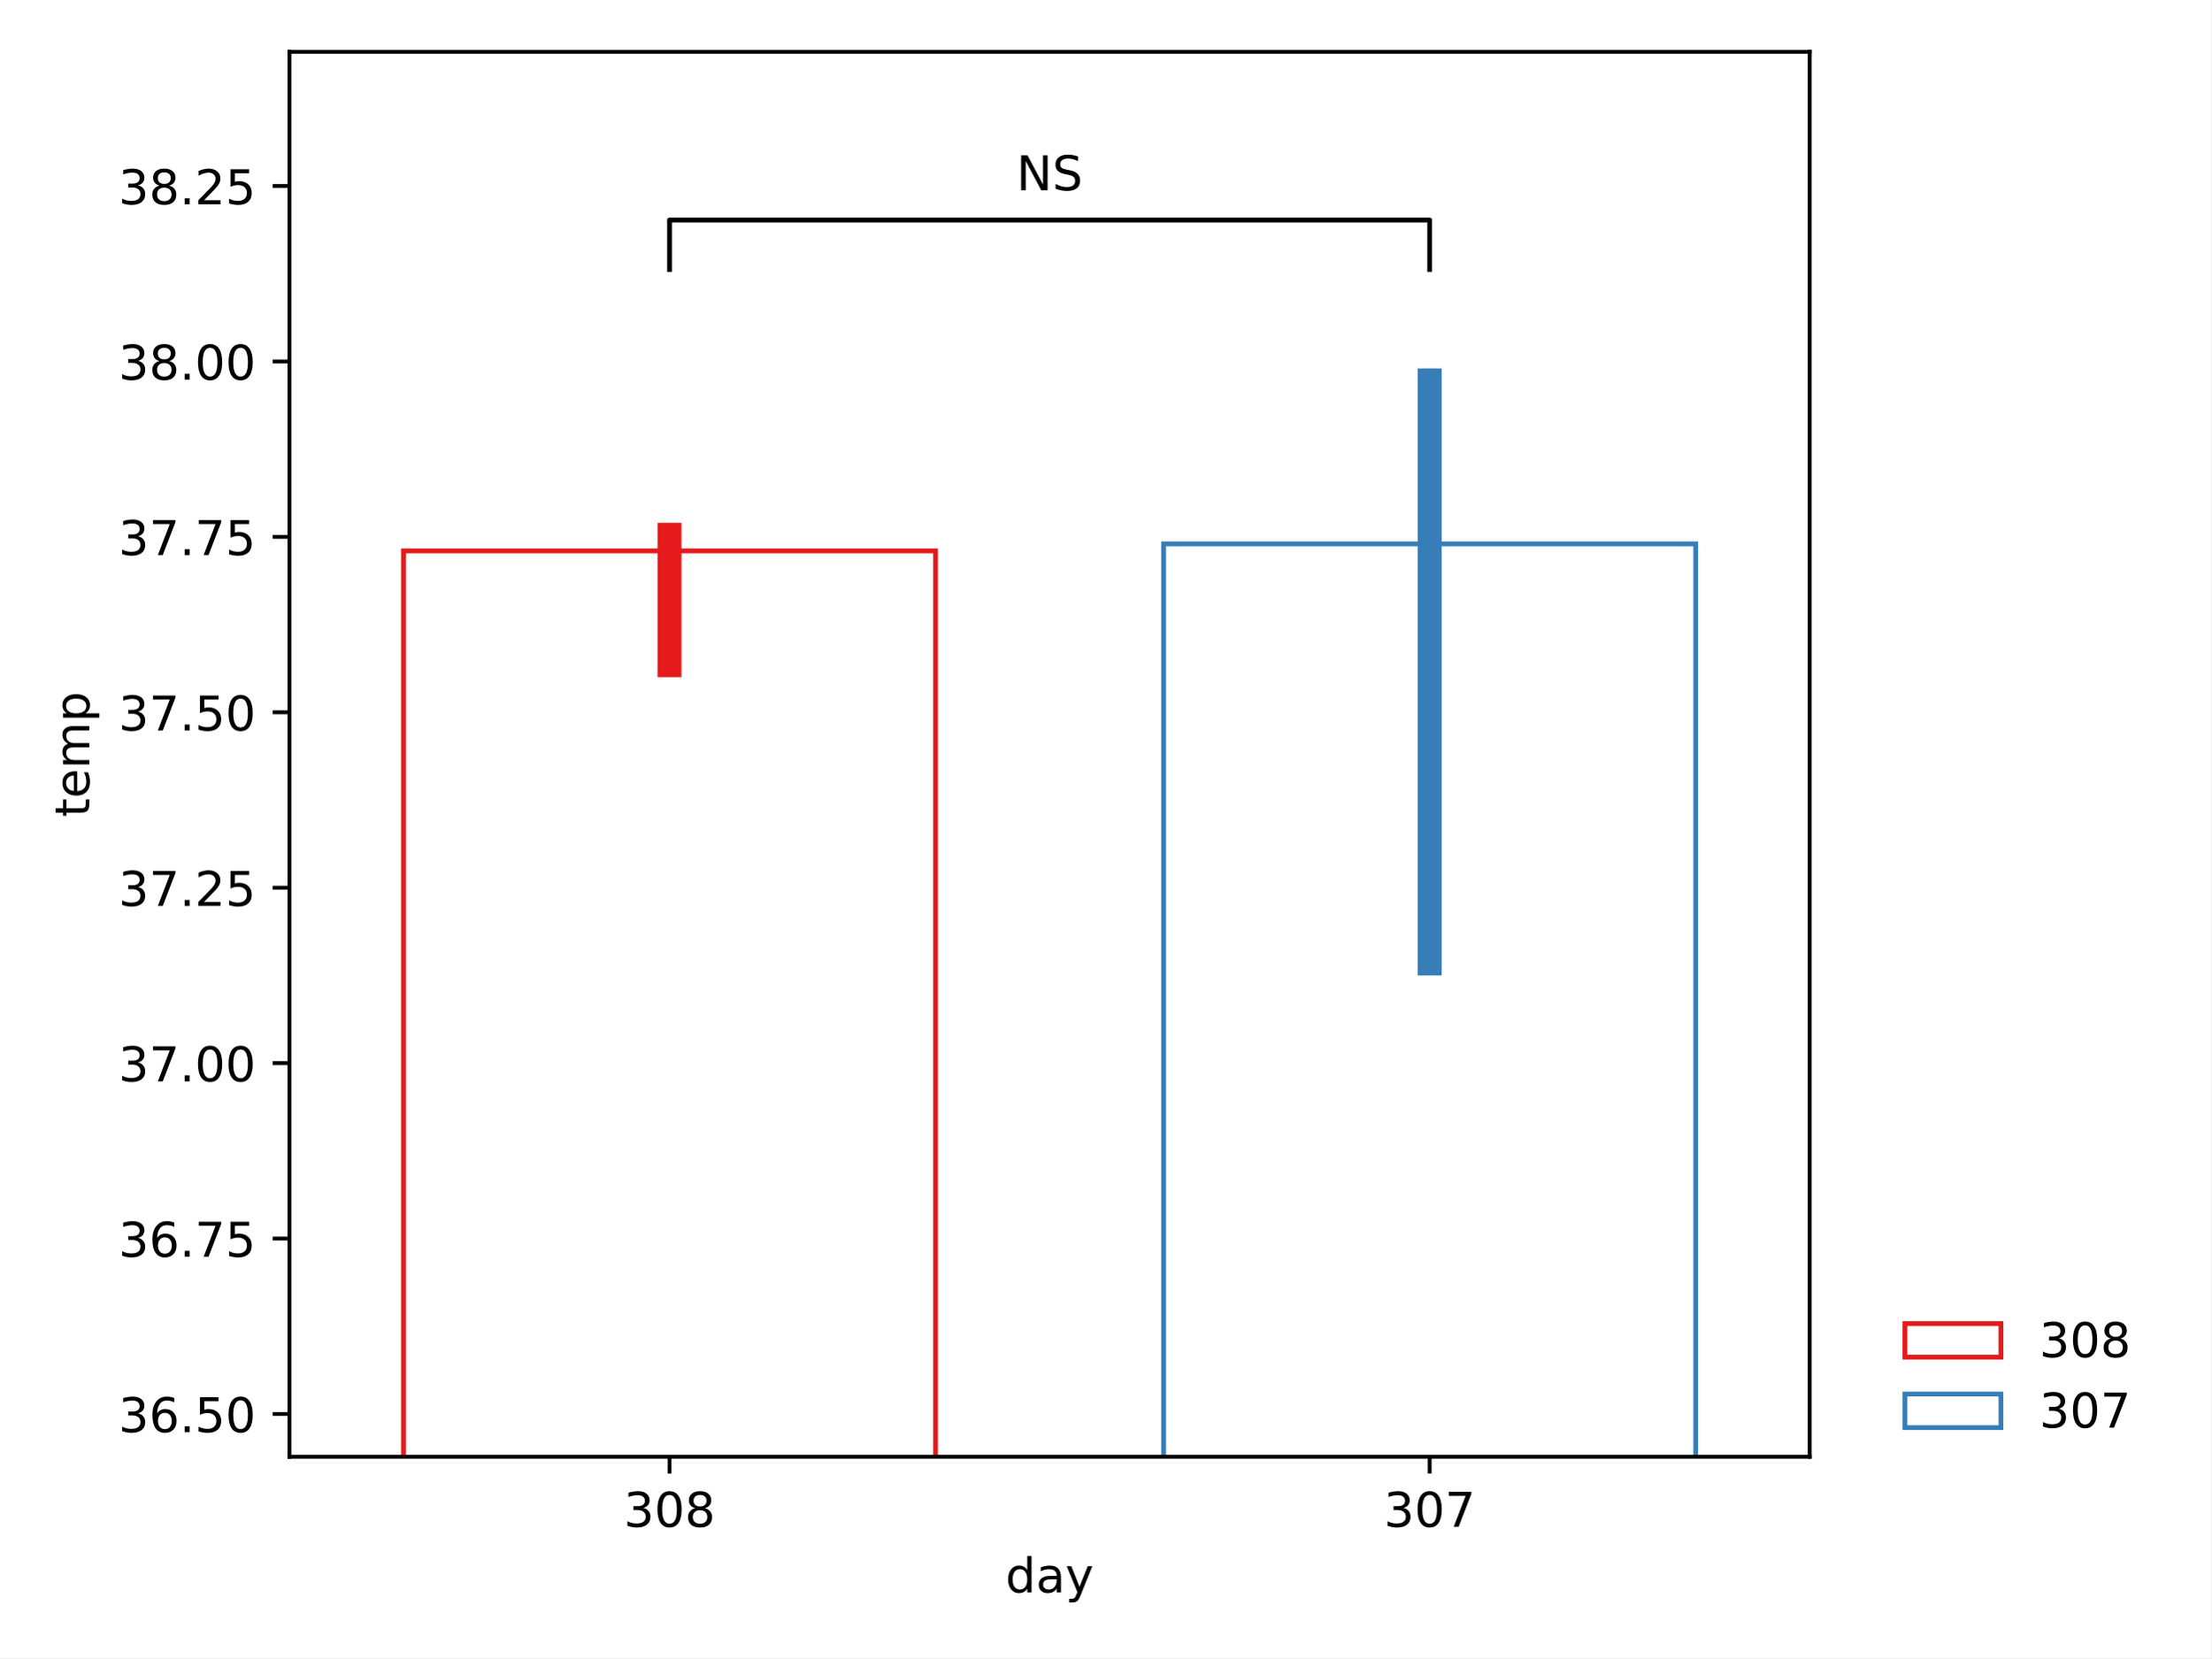
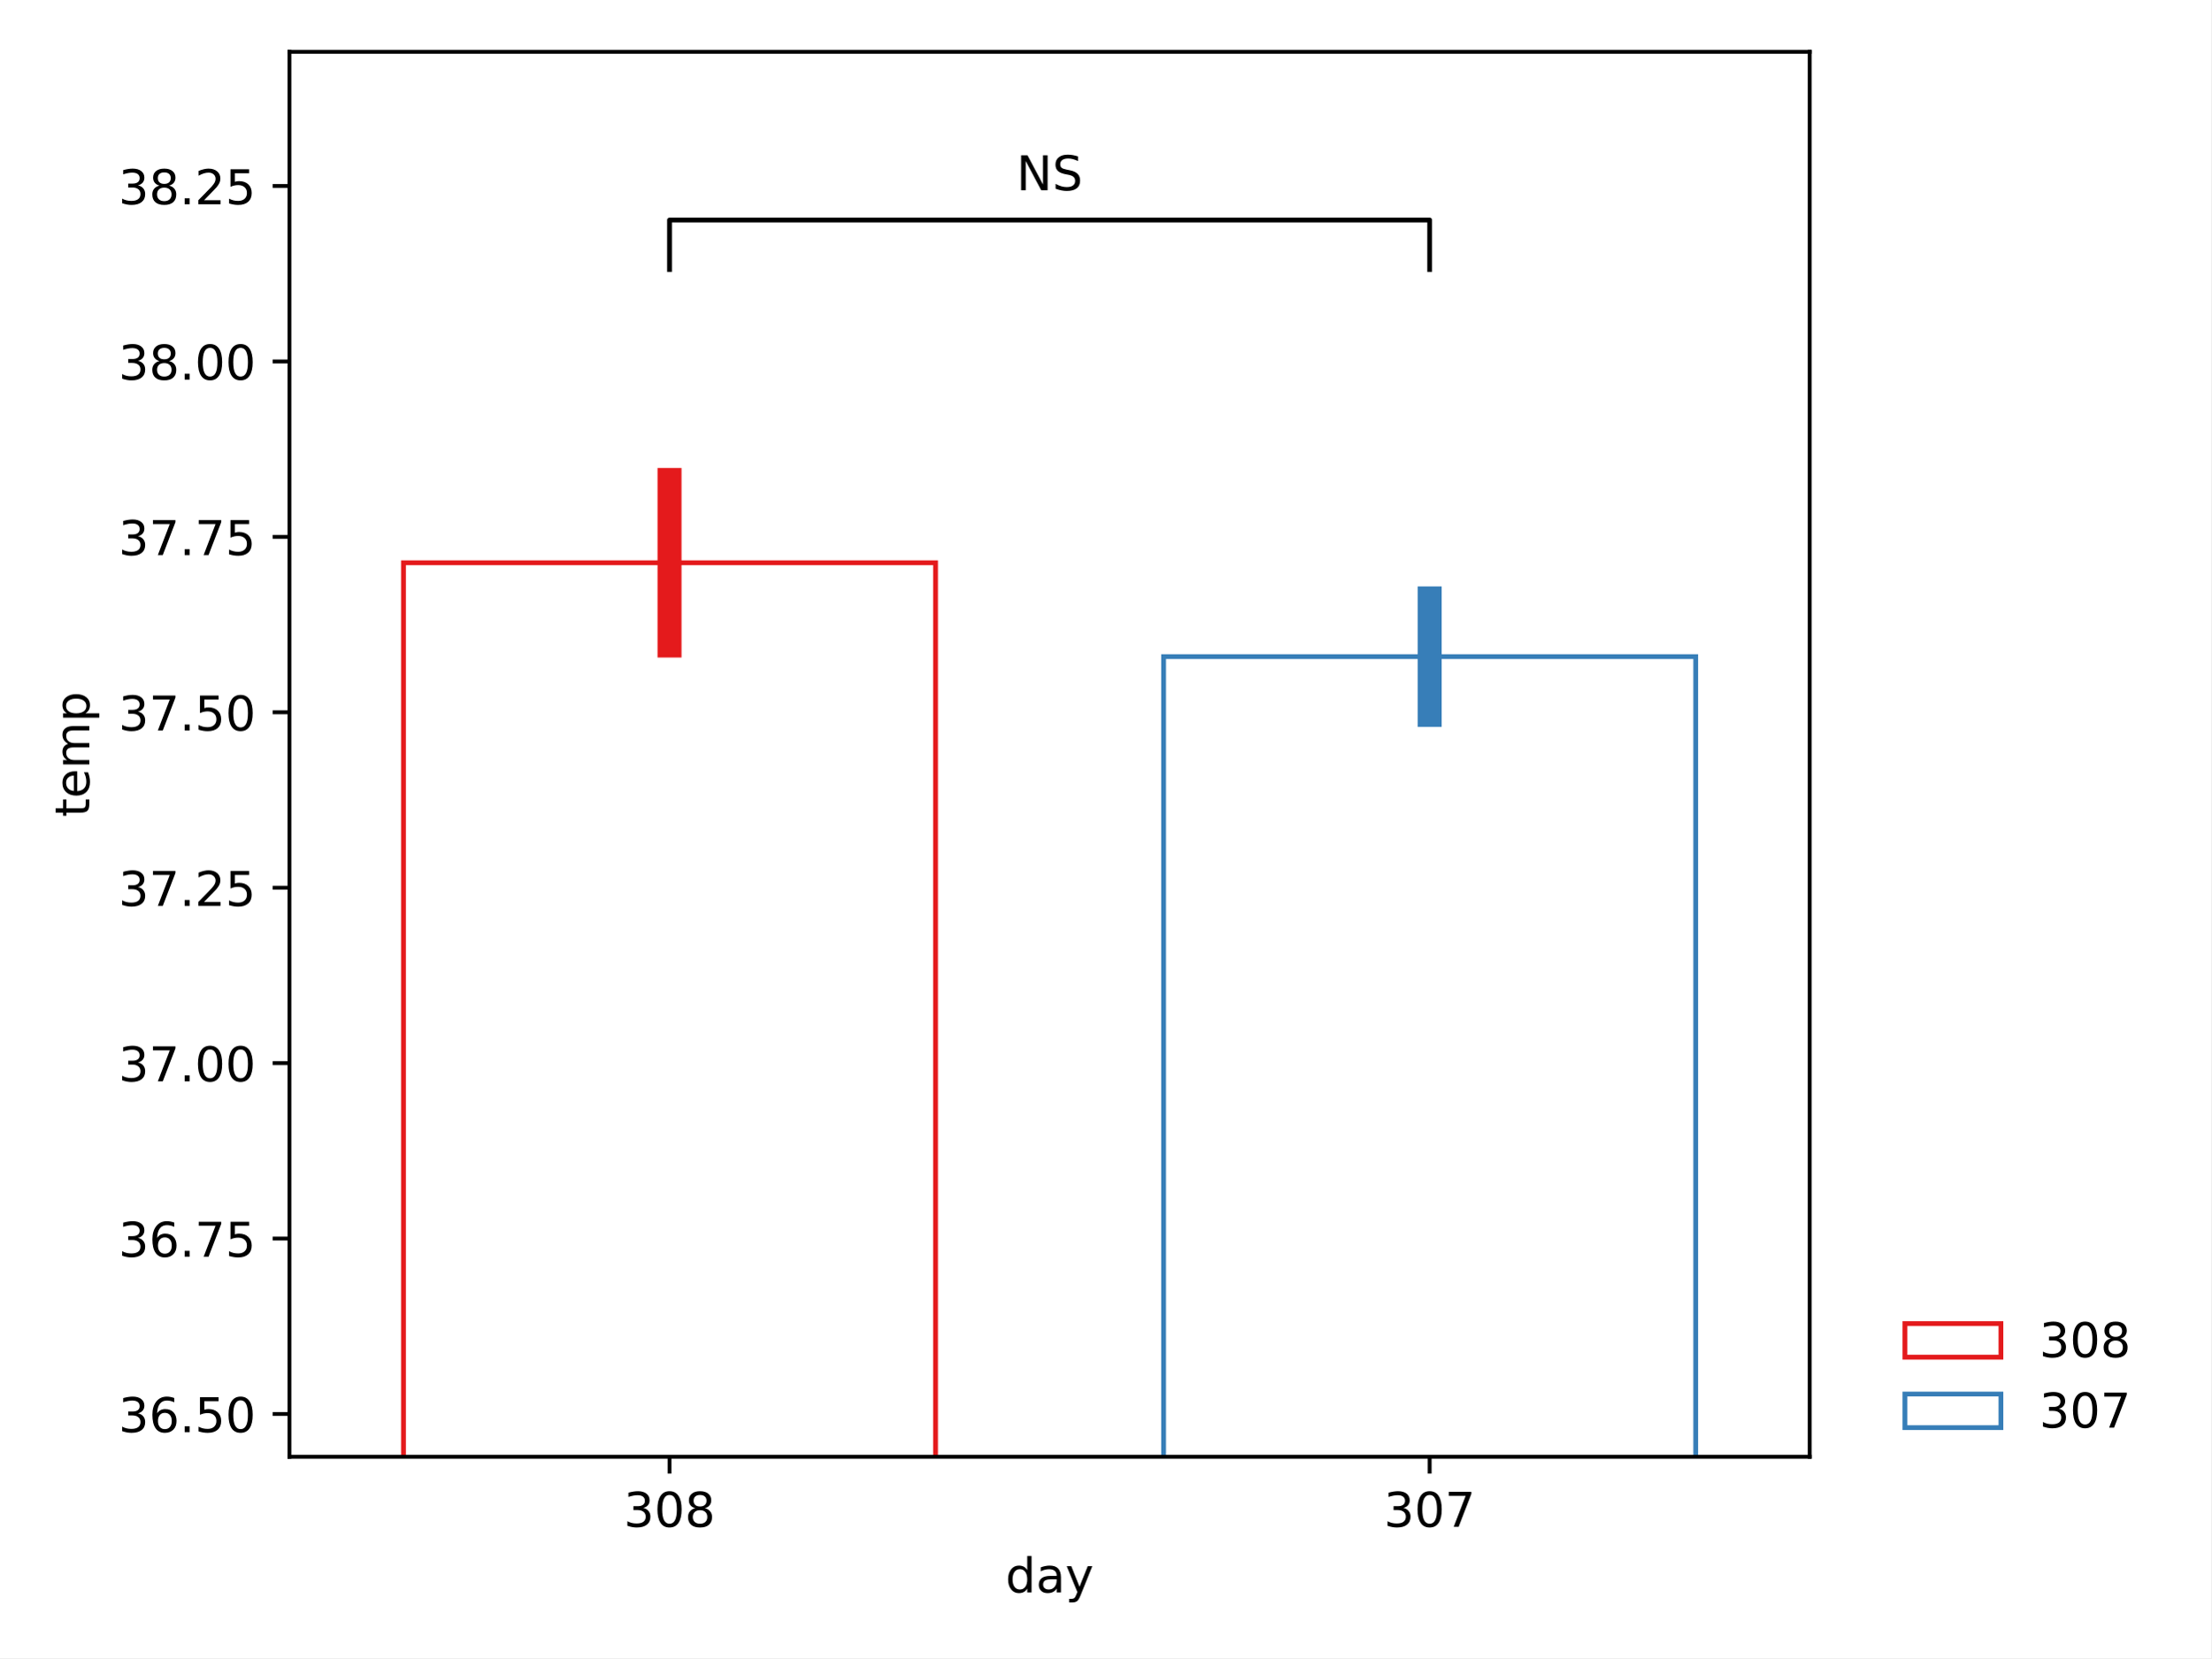
<svg xmlns="http://www.w3.org/2000/svg" xmlns:xlink="http://www.w3.org/1999/xlink" height="345.6pt" version="1.1" viewBox="0 0 460.8 345.6" width="460.8pt">
  <defs>
    <style type="text/css">
*{stroke-linecap:butt;stroke-linejoin:round;}
  </style>
  </defs>
  <g id="figure_1">
    <g id="patch_1">
      <path d="M 0 345.6  L 460.8 345.6  L 460.8 0  L 0 0  z " style="fill:#ffffff;" />
    </g>
    <g id="axes_1">
      <g id="patch_2">
        <path d="M 60.32 303.64  L 377.154 303.64  L 377.154 10.8  L 60.32 10.8  z " style="fill:#ffffff;" />
      </g>
      <g id="patch_3">
-         <path clip-path="url(#p274cc66cab)" d="M 84.083 5633.176  L 194.974 5633.176  L 194.974 114.819  L 84.083 114.819  z " style="fill:#ffffff;stroke:#e41a1c;stroke-linejoin:miter;" />
+         <path clip-path="url(#p97c4cefb2d)" d="M 84.083 5633.176  L 194.974 5633.176  L 194.974 117.295  L 84.083 117.295  z " style="fill:#ffffff;stroke:#e41a1c;stroke-linejoin:miter;" />
      </g>
      <g id="patch_4">
-         <path clip-path="url(#p274cc66cab)" d="M 242.5 5633.176  L 353.391 5633.176  L 353.391 113.357  L 242.5 113.357  z " style="fill:#ffffff;stroke:#377eb8;stroke-linejoin:miter;" />
+         <path clip-path="url(#p97c4cefb2d)" d="M 242.5 5633.176  L 353.391 5633.176  L 353.391 136.859  L 242.5 136.859  z " style="fill:#ffffff;stroke:#377eb8;stroke-linejoin:miter;" />
      </g>
      <g id="matplotlib.axis_1">
        <g id="xtick_1">
          <g id="line2d_1">
            <defs>
-               <path d="M 0 0  L 0 3.5  " id="m392080616d" style="stroke:#000000;stroke-width:0.8;" />
-             </defs>
-             <g>
-               <use style="stroke:#000000;stroke-width:0.8;" x="139.529" xlink:href="#m392080616d" y="303.64" />
+               <path d="M 0 0  L 0 3.5  " id="ma0a9c8083d" style="stroke:#000000;stroke-width:0.8;" />
+             </defs>
+             <g>
+               <use style="stroke:#000000;stroke-width:0.8;" x="139.529" xlink:href="#ma0a9c8083d" y="303.64" />
            </g>
          </g>
          <g id="text_1">
            <defs>
              <path d="M 40.578 39.312  Q 47.656 37.797 51.625 33  Q 55.609 28.219 55.609 21.188  Q 55.609 10.406 48.188 4.484  Q 40.766 -1.422 27.094 -1.422  Q 22.516 -1.422 17.656 -0.516  Q 12.797 0.391 7.625 2.203  L 7.625 11.719  Q 11.719 9.328 16.594 8.109  Q 21.484 6.891 26.812 6.891  Q 36.078 6.891 40.938 10.547  Q 45.797 14.203 45.797 21.188  Q 45.797 27.641 41.281 31.266  Q 36.766 34.906 28.719 34.906  L 20.219 34.906  L 20.219 43.016  L 29.109 43.016  Q 36.375 43.016 40.234 45.922  Q 44.094 48.828 44.094 54.297  Q 44.094 59.906 40.109 62.906  Q 36.141 65.922 28.719 65.922  Q 24.656 65.922 20.016 65.031  Q 15.375 64.156 9.812 62.312  L 9.812 71.094  Q 15.438 72.656 20.344 73.438  Q 25.25 74.219 29.594 74.219  Q 40.828 74.219 47.359 69.109  Q 53.906 64.016 53.906 55.328  Q 53.906 49.266 50.438 45.094  Q 46.969 40.922 40.578 39.312  z " id="DejaVuSans-51" />
              <path d="M 31.781 66.406  Q 24.172 66.406 20.328 58.906  Q 16.5 51.422 16.5 36.375  Q 16.5 21.391 20.328 13.891  Q 24.172 6.391 31.781 6.391  Q 39.453 6.391 43.281 13.891  Q 47.125 21.391 47.125 36.375  Q 47.125 51.422 43.281 58.906  Q 39.453 66.406 31.781 66.406  z M 31.781 74.219  Q 44.047 74.219 50.516 64.516  Q 56.984 54.828 56.984 36.375  Q 56.984 17.969 50.516 8.266  Q 44.047 -1.422 31.781 -1.422  Q 19.531 -1.422 13.062 8.266  Q 6.594 17.969 6.594 36.375  Q 6.594 54.828 13.062 64.516  Q 19.531 74.219 31.781 74.219  z " id="DejaVuSans-48" />
              <path d="M 31.781 34.625  Q 24.75 34.625 20.719 30.859  Q 16.703 27.094 16.703 20.516  Q 16.703 13.922 20.719 10.156  Q 24.75 6.391 31.781 6.391  Q 38.812 6.391 42.859 10.172  Q 46.922 13.969 46.922 20.516  Q 46.922 27.094 42.891 30.859  Q 38.875 34.625 31.781 34.625  z M 21.922 38.812  Q 15.578 40.375 12.031 44.719  Q 8.5 49.078 8.5 55.328  Q 8.5 64.062 14.719 69.141  Q 20.953 74.219 31.781 74.219  Q 42.672 74.219 48.875 69.141  Q 55.078 64.062 55.078 55.328  Q 55.078 49.078 51.531 44.719  Q 48 40.375 41.703 38.812  Q 48.828 37.156 52.797 32.312  Q 56.781 27.484 56.781 20.516  Q 56.781 9.906 50.312 4.234  Q 43.844 -1.422 31.781 -1.422  Q 19.734 -1.422 13.25 4.234  Q 6.781 9.906 6.781 20.516  Q 6.781 27.484 10.781 32.312  Q 14.797 37.156 21.922 38.812  z M 18.312 54.391  Q 18.312 48.734 21.844 45.562  Q 25.391 42.391 31.781 42.391  Q 38.141 42.391 41.719 45.562  Q 45.312 48.734 45.312 54.391  Q 45.312 60.062 41.719 63.234  Q 38.141 66.406 31.781 66.406  Q 25.391 66.406 21.844 63.234  Q 18.312 60.062 18.312 54.391  z " id="DejaVuSans-56" />
            </defs>
            <g transform="translate(129.9847 318.2384)scale(0.1 -0.1)">
              <use xlink:href="#DejaVuSans-51" />
              <use x="63.623" xlink:href="#DejaVuSans-48" />
              <use x="127.246" xlink:href="#DejaVuSans-56" />
            </g>
          </g>
        </g>
        <g id="xtick_2">
          <g id="line2d_2">
            <g>
-               <use style="stroke:#000000;stroke-width:0.8;" x="297.945" xlink:href="#m392080616d" y="303.64" />
+               <use style="stroke:#000000;stroke-width:0.8;" x="297.945" xlink:href="#ma0a9c8083d" y="303.64" />
            </g>
          </g>
          <g id="text_2">
            <defs>
              <path d="M 8.203 72.906  L 55.078 72.906  L 55.078 68.703  L 28.609 0  L 18.312 0  L 43.219 64.594  L 8.203 64.594  z " id="DejaVuSans-55" />
            </defs>
            <g transform="translate(288.4017 318.2384)scale(0.1 -0.1)">
              <use xlink:href="#DejaVuSans-51" />
              <use x="63.623" xlink:href="#DejaVuSans-48" />
              <use x="127.246" xlink:href="#DejaVuSans-55" />
            </g>
          </g>
        </g>
        <g id="text_3">
          <defs>
            <path d="M 45.406 46.391  L 45.406 75.984  L 54.391 75.984  L 54.391 0  L 45.406 0  L 45.406 8.203  Q 42.578 3.328 38.25 0.953  Q 33.938 -1.422 27.875 -1.422  Q 17.969 -1.422 11.734 6.484  Q 5.516 14.406 5.516 27.297  Q 5.516 40.188 11.734 48.094  Q 17.969 56 27.875 56  Q 33.938 56 38.25 53.625  Q 42.578 51.266 45.406 46.391  z M 14.797 27.297  Q 14.797 17.391 18.875 11.75  Q 22.953 6.109 30.078 6.109  Q 37.203 6.109 41.297 11.75  Q 45.406 17.391 45.406 27.297  Q 45.406 37.203 41.297 42.844  Q 37.203 48.484 30.078 48.484  Q 22.953 48.484 18.875 42.844  Q 14.797 37.203 14.797 27.297  z " id="DejaVuSans-100" />
            <path d="M 34.281 27.484  Q 23.391 27.484 19.188 25  Q 14.984 22.516 14.984 16.5  Q 14.984 11.719 18.141 8.906  Q 21.297 6.109 26.703 6.109  Q 34.188 6.109 38.703 11.406  Q 43.219 16.703 43.219 25.484  L 43.219 27.484  z M 52.203 31.203  L 52.203 0  L 43.219 0  L 43.219 8.297  Q 40.141 3.328 35.547 0.953  Q 30.953 -1.422 24.312 -1.422  Q 15.922 -1.422 10.953 3.297  Q 6 8.016 6 15.922  Q 6 25.141 12.172 29.828  Q 18.359 34.516 30.609 34.516  L 43.219 34.516  L 43.219 35.406  Q 43.219 41.609 39.141 45  Q 35.062 48.391 27.688 48.391  Q 23 48.391 18.547 47.266  Q 14.109 46.141 10.016 43.891  L 10.016 52.203  Q 14.938 54.109 19.578 55.047  Q 24.219 56 28.609 56  Q 40.484 56 46.344 49.844  Q 52.203 43.703 52.203 31.203  z " id="DejaVuSans-97" />
            <path d="M 32.172 -5.078  Q 28.375 -14.844 24.75 -17.812  Q 21.141 -20.797 15.094 -20.797  L 7.906 -20.797  L 7.906 -13.281  L 13.188 -13.281  Q 16.891 -13.281 18.938 -11.516  Q 21 -9.766 23.484 -3.219  L 25.094 0.875  L 2.984 54.688  L 12.5 54.688  L 29.594 11.922  L 46.688 54.688  L 56.203 54.688  z " id="DejaVuSans-121" />
          </defs>
          <g transform="translate(209.5393 331.9166)scale(0.1 -0.1)">
            <use xlink:href="#DejaVuSans-100" />
            <use x="63.477" xlink:href="#DejaVuSans-97" />
            <use x="124.756" xlink:href="#DejaVuSans-121" />
          </g>
        </g>
      </g>
      <g id="matplotlib.axis_2">
        <g id="ytick_1">
          <g id="line2d_3">
            <defs>
-               <path d="M 0 0  L -3.5 0  " id="mccce062b19" style="stroke:#000000;stroke-width:0.8;" />
-             </defs>
-             <g>
-               <use style="stroke:#000000;stroke-width:0.8;" x="60.32" xlink:href="#mccce062b19" y="294.718" />
+               <path d="M 0 0  L -3.5 0  " id="m3f7f887464" style="stroke:#000000;stroke-width:0.8;" />
+             </defs>
+             <g>
+               <use style="stroke:#000000;stroke-width:0.8;" x="60.32" xlink:href="#m3f7f887464" y="294.718" />
            </g>
          </g>
          <g id="text_4">
            <defs>
              <path d="M 33.016 40.375  Q 26.375 40.375 22.484 35.828  Q 18.609 31.297 18.609 23.391  Q 18.609 15.531 22.484 10.953  Q 26.375 6.391 33.016 6.391  Q 39.656 6.391 43.531 10.953  Q 47.406 15.531 47.406 23.391  Q 47.406 31.297 43.531 35.828  Q 39.656 40.375 33.016 40.375  z M 52.594 71.297  L 52.594 62.312  Q 48.875 64.062 45.094 64.984  Q 41.312 65.922 37.594 65.922  Q 27.828 65.922 22.672 59.328  Q 17.531 52.734 16.797 39.406  Q 19.672 43.656 24.016 45.922  Q 28.375 48.188 33.594 48.188  Q 44.578 48.188 50.953 41.516  Q 57.328 34.859 57.328 23.391  Q 57.328 12.156 50.688 5.359  Q 44.047 -1.422 33.016 -1.422  Q 20.359 -1.422 13.672 8.266  Q 6.984 17.969 6.984 36.375  Q 6.984 53.656 15.188 63.938  Q 23.391 74.219 37.203 74.219  Q 40.922 74.219 44.703 73.484  Q 48.484 72.75 52.594 71.297  z " id="DejaVuSans-54" />
              <path d="M 10.688 12.406  L 21 12.406  L 21 0  L 10.688 0  z " id="DejaVuSans-46" />
              <path d="M 10.797 72.906  L 49.516 72.906  L 49.516 64.594  L 19.828 64.594  L 19.828 46.734  Q 21.969 47.469 24.109 47.828  Q 26.266 48.188 28.422 48.188  Q 40.625 48.188 47.75 41.5  Q 54.891 34.812 54.891 23.391  Q 54.891 11.625 47.562 5.094  Q 40.234 -1.422 26.906 -1.422  Q 22.312 -1.422 17.547 -0.641  Q 12.797 0.141 7.719 1.703  L 7.719 11.625  Q 12.109 9.234 16.797 8.062  Q 21.484 6.891 26.703 6.891  Q 35.156 6.891 40.078 11.328  Q 45.016 15.766 45.016 23.391  Q 45.016 31 40.078 35.438  Q 35.156 39.891 26.703 39.891  Q 22.75 39.891 18.812 39.016  Q 14.891 38.141 10.797 36.281  z " id="DejaVuSans-53" />
            </defs>
            <g transform="translate(24.69187 298.5174)scale(0.1 -0.1)">
              <use xlink:href="#DejaVuSans-51" />
              <use x="63.623" xlink:href="#DejaVuSans-54" />
              <use x="127.246" xlink:href="#DejaVuSans-46" />
              <use x="159.033" xlink:href="#DejaVuSans-53" />
              <use x="222.656" xlink:href="#DejaVuSans-48" />
            </g>
          </g>
        </g>
        <g id="ytick_2">
          <g id="line2d_4">
            <g>
-               <use style="stroke:#000000;stroke-width:0.8;" x="60.32" xlink:href="#mccce062b19" y="258.153" />
+               <use style="stroke:#000000;stroke-width:0.8;" x="60.32" xlink:href="#m3f7f887464" y="258.153" />
            </g>
          </g>
          <g id="text_5">
            <g transform="translate(24.69187 261.9526)scale(0.1 -0.1)">
              <use xlink:href="#DejaVuSans-51" />
              <use x="63.623" xlink:href="#DejaVuSans-54" />
              <use x="127.246" xlink:href="#DejaVuSans-46" />
              <use x="159.033" xlink:href="#DejaVuSans-55" />
              <use x="222.656" xlink:href="#DejaVuSans-53" />
            </g>
          </g>
        </g>
        <g id="ytick_3">
          <g id="line2d_5">
            <g>
-               <use style="stroke:#000000;stroke-width:0.8;" x="60.32" xlink:href="#mccce062b19" y="221.589" />
+               <use style="stroke:#000000;stroke-width:0.8;" x="60.32" xlink:href="#m3f7f887464" y="221.589" />
            </g>
          </g>
          <g id="text_6">
            <g transform="translate(24.69187 225.3879)scale(0.1 -0.1)">
              <use xlink:href="#DejaVuSans-51" />
              <use x="63.623" xlink:href="#DejaVuSans-55" />
              <use x="127.246" xlink:href="#DejaVuSans-46" />
              <use x="159.033" xlink:href="#DejaVuSans-48" />
              <use x="222.656" xlink:href="#DejaVuSans-48" />
            </g>
          </g>
        </g>
        <g id="ytick_4">
          <g id="line2d_6">
            <g>
-               <use style="stroke:#000000;stroke-width:0.8;" x="60.32" xlink:href="#mccce062b19" y="185.024" />
+               <use style="stroke:#000000;stroke-width:0.8;" x="60.32" xlink:href="#m3f7f887464" y="185.024" />
            </g>
          </g>
          <g id="text_7">
            <defs>
              <path d="M 19.188 8.297  L 53.609 8.297  L 53.609 0  L 7.328 0  L 7.328 8.297  Q 12.938 14.109 22.625 23.891  Q 32.328 33.688 34.812 36.531  Q 39.547 41.844 41.422 45.531  Q 43.312 49.219 43.312 52.781  Q 43.312 58.594 39.234 62.25  Q 35.156 65.922 28.609 65.922  Q 23.969 65.922 18.812 64.312  Q 13.672 62.703 7.812 59.422  L 7.812 69.391  Q 13.766 71.781 18.938 73  Q 24.125 74.219 28.422 74.219  Q 39.75 74.219 46.484 68.547  Q 53.219 62.891 53.219 53.422  Q 53.219 48.922 51.531 44.891  Q 49.859 40.875 45.406 35.406  Q 44.188 33.984 37.641 27.219  Q 31.109 20.453 19.188 8.297  z " id="DejaVuSans-50" />
            </defs>
            <g transform="translate(24.69187 188.8231)scale(0.1 -0.1)">
              <use xlink:href="#DejaVuSans-51" />
              <use x="63.623" xlink:href="#DejaVuSans-55" />
              <use x="127.246" xlink:href="#DejaVuSans-46" />
              <use x="159.033" xlink:href="#DejaVuSans-50" />
              <use x="222.656" xlink:href="#DejaVuSans-53" />
            </g>
          </g>
        </g>
        <g id="ytick_5">
          <g id="line2d_7">
            <g>
-               <use style="stroke:#000000;stroke-width:0.8;" x="60.32" xlink:href="#mccce062b19" y="148.459" />
+               <use style="stroke:#000000;stroke-width:0.8;" x="60.32" xlink:href="#m3f7f887464" y="148.459" />
            </g>
          </g>
          <g id="text_8">
            <g transform="translate(24.69187 152.2583)scale(0.1 -0.1)">
              <use xlink:href="#DejaVuSans-51" />
              <use x="63.623" xlink:href="#DejaVuSans-55" />
              <use x="127.246" xlink:href="#DejaVuSans-46" />
              <use x="159.033" xlink:href="#DejaVuSans-53" />
              <use x="222.656" xlink:href="#DejaVuSans-48" />
            </g>
          </g>
        </g>
        <g id="ytick_6">
          <g id="line2d_8">
            <g>
-               <use style="stroke:#000000;stroke-width:0.8;" x="60.32" xlink:href="#mccce062b19" y="111.894" />
+               <use style="stroke:#000000;stroke-width:0.8;" x="60.32" xlink:href="#m3f7f887464" y="111.894" />
            </g>
          </g>
          <g id="text_9">
            <g transform="translate(24.69187 115.6935)scale(0.1 -0.1)">
              <use xlink:href="#DejaVuSans-51" />
              <use x="63.623" xlink:href="#DejaVuSans-55" />
              <use x="127.246" xlink:href="#DejaVuSans-46" />
              <use x="159.033" xlink:href="#DejaVuSans-55" />
              <use x="222.656" xlink:href="#DejaVuSans-53" />
            </g>
          </g>
        </g>
        <g id="ytick_7">
          <g id="line2d_9">
            <g>
-               <use style="stroke:#000000;stroke-width:0.8;" x="60.32" xlink:href="#mccce062b19" y="75.33" />
+               <use style="stroke:#000000;stroke-width:0.8;" x="60.32" xlink:href="#m3f7f887464" y="75.33" />
            </g>
          </g>
          <g id="text_10">
            <g transform="translate(24.69187 79.12874)scale(0.1 -0.1)">
              <use xlink:href="#DejaVuSans-51" />
              <use x="63.623" xlink:href="#DejaVuSans-56" />
              <use x="127.246" xlink:href="#DejaVuSans-46" />
              <use x="159.033" xlink:href="#DejaVuSans-48" />
              <use x="222.656" xlink:href="#DejaVuSans-48" />
            </g>
          </g>
        </g>
        <g id="ytick_8">
          <g id="line2d_10">
            <g>
-               <use style="stroke:#000000;stroke-width:0.8;" x="60.32" xlink:href="#mccce062b19" y="38.765" />
+               <use style="stroke:#000000;stroke-width:0.8;" x="60.32" xlink:href="#m3f7f887464" y="38.765" />
            </g>
          </g>
          <g id="text_11">
            <g transform="translate(24.69187 42.56396)scale(0.1 -0.1)">
              <use xlink:href="#DejaVuSans-51" />
              <use x="63.623" xlink:href="#DejaVuSans-56" />
              <use x="127.246" xlink:href="#DejaVuSans-46" />
              <use x="159.033" xlink:href="#DejaVuSans-50" />
              <use x="222.656" xlink:href="#DejaVuSans-53" />
            </g>
          </g>
        </g>
        <g id="text_12">
          <defs>
            <path d="M 18.312 70.219  L 18.312 54.688  L 36.812 54.688  L 36.812 47.703  L 18.312 47.703  L 18.312 18.016  Q 18.312 11.328 20.141 9.422  Q 21.969 7.516 27.594 7.516  L 36.812 7.516  L 36.812 0  L 27.594 0  Q 17.188 0 13.234 3.875  Q 9.281 7.766 9.281 18.016  L 9.281 47.703  L 2.688 47.703  L 2.688 54.688  L 9.281 54.688  L 9.281 70.219  z " id="DejaVuSans-116" />
            <path d="M 56.203 29.594  L 56.203 25.203  L 14.891 25.203  Q 15.484 15.922 20.484 11.062  Q 25.484 6.203 34.422 6.203  Q 39.594 6.203 44.453 7.469  Q 49.312 8.734 54.109 11.281  L 54.109 2.781  Q 49.266 0.734 44.188 -0.344  Q 39.109 -1.422 33.891 -1.422  Q 20.797 -1.422 13.156 6.188  Q 5.516 13.812 5.516 26.812  Q 5.516 40.234 12.766 48.109  Q 20.016 56 32.328 56  Q 43.359 56 49.781 48.891  Q 56.203 41.797 56.203 29.594  z M 47.219 32.234  Q 47.125 39.594 43.094 43.984  Q 39.062 48.391 32.422 48.391  Q 24.906 48.391 20.391 44.141  Q 15.875 39.891 15.188 32.172  z " id="DejaVuSans-101" />
            <path d="M 52 44.188  Q 55.375 50.25 60.062 53.125  Q 64.75 56 71.094 56  Q 79.641 56 84.281 50.016  Q 88.922 44.047 88.922 33.016  L 88.922 0  L 79.891 0  L 79.891 32.719  Q 79.891 40.578 77.094 44.375  Q 74.312 48.188 68.609 48.188  Q 61.625 48.188 57.562 43.547  Q 53.516 38.922 53.516 30.906  L 53.516 0  L 44.484 0  L 44.484 32.719  Q 44.484 40.625 41.703 44.406  Q 38.922 48.188 33.109 48.188  Q 26.219 48.188 22.156 43.531  Q 18.109 38.875 18.109 30.906  L 18.109 0  L 9.078 0  L 9.078 54.688  L 18.109 54.688  L 18.109 46.188  Q 21.188 51.219 25.484 53.609  Q 29.781 56 35.688 56  Q 41.656 56 45.828 52.969  Q 50 49.953 52 44.188  z " id="DejaVuSans-109" />
            <path d="M 18.109 8.203  L 18.109 -20.797  L 9.078 -20.797  L 9.078 54.688  L 18.109 54.688  L 18.109 46.391  Q 20.953 51.266 25.266 53.625  Q 29.594 56 35.594 56  Q 45.562 56 51.781 48.094  Q 58.016 40.188 58.016 27.297  Q 58.016 14.406 51.781 6.484  Q 45.562 -1.422 35.594 -1.422  Q 29.594 -1.422 25.266 0.953  Q 20.953 3.328 18.109 8.203  z M 48.688 27.297  Q 48.688 37.203 44.609 42.844  Q 40.531 48.484 33.406 48.484  Q 26.266 48.484 22.188 42.844  Q 18.109 37.203 18.109 27.297  Q 18.109 17.391 22.188 11.75  Q 26.266 6.109 33.406 6.109  Q 40.531 6.109 44.609 11.75  Q 48.688 17.391 48.688 27.297  z " id="DejaVuSans-112" />
          </defs>
          <g transform="translate(18.61219 170.3013)rotate(-90)scale(0.1 -0.1)">
            <use xlink:href="#DejaVuSans-116" />
            <use x="39.209" xlink:href="#DejaVuSans-101" />
            <use x="100.732" xlink:href="#DejaVuSans-109" />
            <use x="198.145" xlink:href="#DejaVuSans-112" />
          </g>
        </g>
      </g>
      <g id="LineCollection_1">
-         <path clip-path="url(#p274cc66cab)" d="M 139.529 141.146  L 139.529 108.969  " style="fill:none;stroke:#e41a1c;stroke-width:5;" />
+         <path clip-path="url(#p97c4cefb2d)" d="M 139.529 137.052  L 139.529 97.537  " style="fill:none;stroke:#e41a1c;stroke-width:5;" />
      </g>
      <g id="LineCollection_2">
-         <path clip-path="url(#p274cc66cab)" d="M 297.945 203.306  L 297.945 76.792  " style="fill:none;stroke:#377eb8;stroke-width:5;" />
+         <path clip-path="url(#p97c4cefb2d)" d="M 297.945 151.496  L 297.945 122.223  " style="fill:none;stroke:#377eb8;stroke-width:5;" />
      </g>
      <g id="line2d_11">
-         <path clip-path="url(#p274cc66cab)" d="M 139.529 56.17  L 139.529 45.858  L 297.945 45.858  L 297.945 56.17  " style="fill:none;stroke:#000000;stroke-linecap:square;" />
+         <path clip-path="url(#p97c4cefb2d)" d="M 139.529 56.17  L 139.529 45.858  L 297.945 45.858  L 297.945 56.17  " style="fill:none;stroke:#000000;stroke-linecap:square;" />
      </g>
      <g id="patch_5">
        <path d="M 60.32 303.64  L 60.32 10.8  " style="fill:none;stroke:#000000;stroke-linecap:square;stroke-linejoin:miter;stroke-width:0.8;" />
      </g>
      <g id="patch_6">
        <path d="M 377.154 303.64  L 377.154 10.8  " style="fill:none;stroke:#000000;stroke-linecap:square;stroke-linejoin:miter;stroke-width:0.8;" />
      </g>
      <g id="patch_7">
        <path d="M 60.32 303.64  L 377.154 303.64  " style="fill:none;stroke:#000000;stroke-linecap:square;stroke-linejoin:miter;stroke-width:0.8;" />
      </g>
      <g id="patch_8">
        <path d="M 60.32 10.8  L 377.154 10.8  " style="fill:none;stroke:#000000;stroke-linecap:square;stroke-linejoin:miter;stroke-width:0.8;" />
      </g>
      <g id="text_13">
        <defs>
          <path d="M 9.812 72.906  L 23.094 72.906  L 55.422 11.922  L 55.422 72.906  L 64.984 72.906  L 64.984 0  L 51.703 0  L 19.391 60.984  L 19.391 0  L 9.812 0  z " id="DejaVuSans-78" />
          <path d="M 53.516 70.516  L 53.516 60.891  Q 47.906 63.578 42.922 64.891  Q 37.938 66.219 33.297 66.219  Q 25.25 66.219 20.875 63.094  Q 16.5 59.969 16.5 54.203  Q 16.5 49.359 19.406 46.891  Q 22.312 44.438 30.422 42.922  L 36.375 41.703  Q 47.406 39.594 52.656 34.297  Q 57.906 29 57.906 20.125  Q 57.906 9.516 50.797 4.047  Q 43.703 -1.422 29.984 -1.422  Q 24.812 -1.422 18.969 -0.25  Q 13.141 0.922 6.891 3.219  L 6.891 13.375  Q 12.891 10.016 18.656 8.297  Q 24.422 6.594 29.984 6.594  Q 38.422 6.594 43.016 9.906  Q 47.609 13.234 47.609 19.391  Q 47.609 24.75 44.312 27.781  Q 41.016 30.812 33.5 32.328  L 27.484 33.5  Q 16.453 35.688 11.516 40.375  Q 6.594 45.062 6.594 53.422  Q 6.594 63.094 13.406 68.656  Q 20.219 74.219 32.172 74.219  Q 37.312 74.219 42.625 73.281  Q 47.953 72.359 53.516 70.516  z " id="DejaVuSans-83" />
        </defs>
        <g transform="translate(211.8222 39.65411)scale(0.1 -0.1)">
          <use xlink:href="#DejaVuSans-78" />
          <use x="74.805" xlink:href="#DejaVuSans-83" />
        </g>
      </g>
      <g id="legend_1">
        <g id="patch_9">
          <path d="M 396.996 282.882  L 416.996 282.882  L 416.996 275.882  L 396.996 275.882  z " style="fill:#ffffff;stroke:#e41a1c;stroke-linejoin:miter;" />
        </g>
        <g id="text_14">
          <g transform="translate(424.9957 282.8822)scale(0.1 -0.1)">
            <use xlink:href="#DejaVuSans-51" />
            <use x="63.623" xlink:href="#DejaVuSans-48" />
            <use x="127.246" xlink:href="#DejaVuSans-56" />
          </g>
        </g>
        <g id="patch_10">
          <path d="M 396.996 297.56  L 416.996 297.56  L 416.996 290.56  L 396.996 290.56  z " style="fill:#ffffff;stroke:#377eb8;stroke-linejoin:miter;" />
        </g>
        <g id="text_15">
          <g transform="translate(424.9957 297.5603)scale(0.1 -0.1)">
            <use xlink:href="#DejaVuSans-51" />
            <use x="63.623" xlink:href="#DejaVuSans-48" />
            <use x="127.246" xlink:href="#DejaVuSans-55" />
          </g>
        </g>
      </g>
    </g>
  </g>
  <defs>
-     <clipPath id="p274cc66cab">
+     <clipPath id="p97c4cefb2d">
      <rect height="292.84" width="316.834" x="60.32" y="10.8" />
    </clipPath>
  </defs>
</svg>
